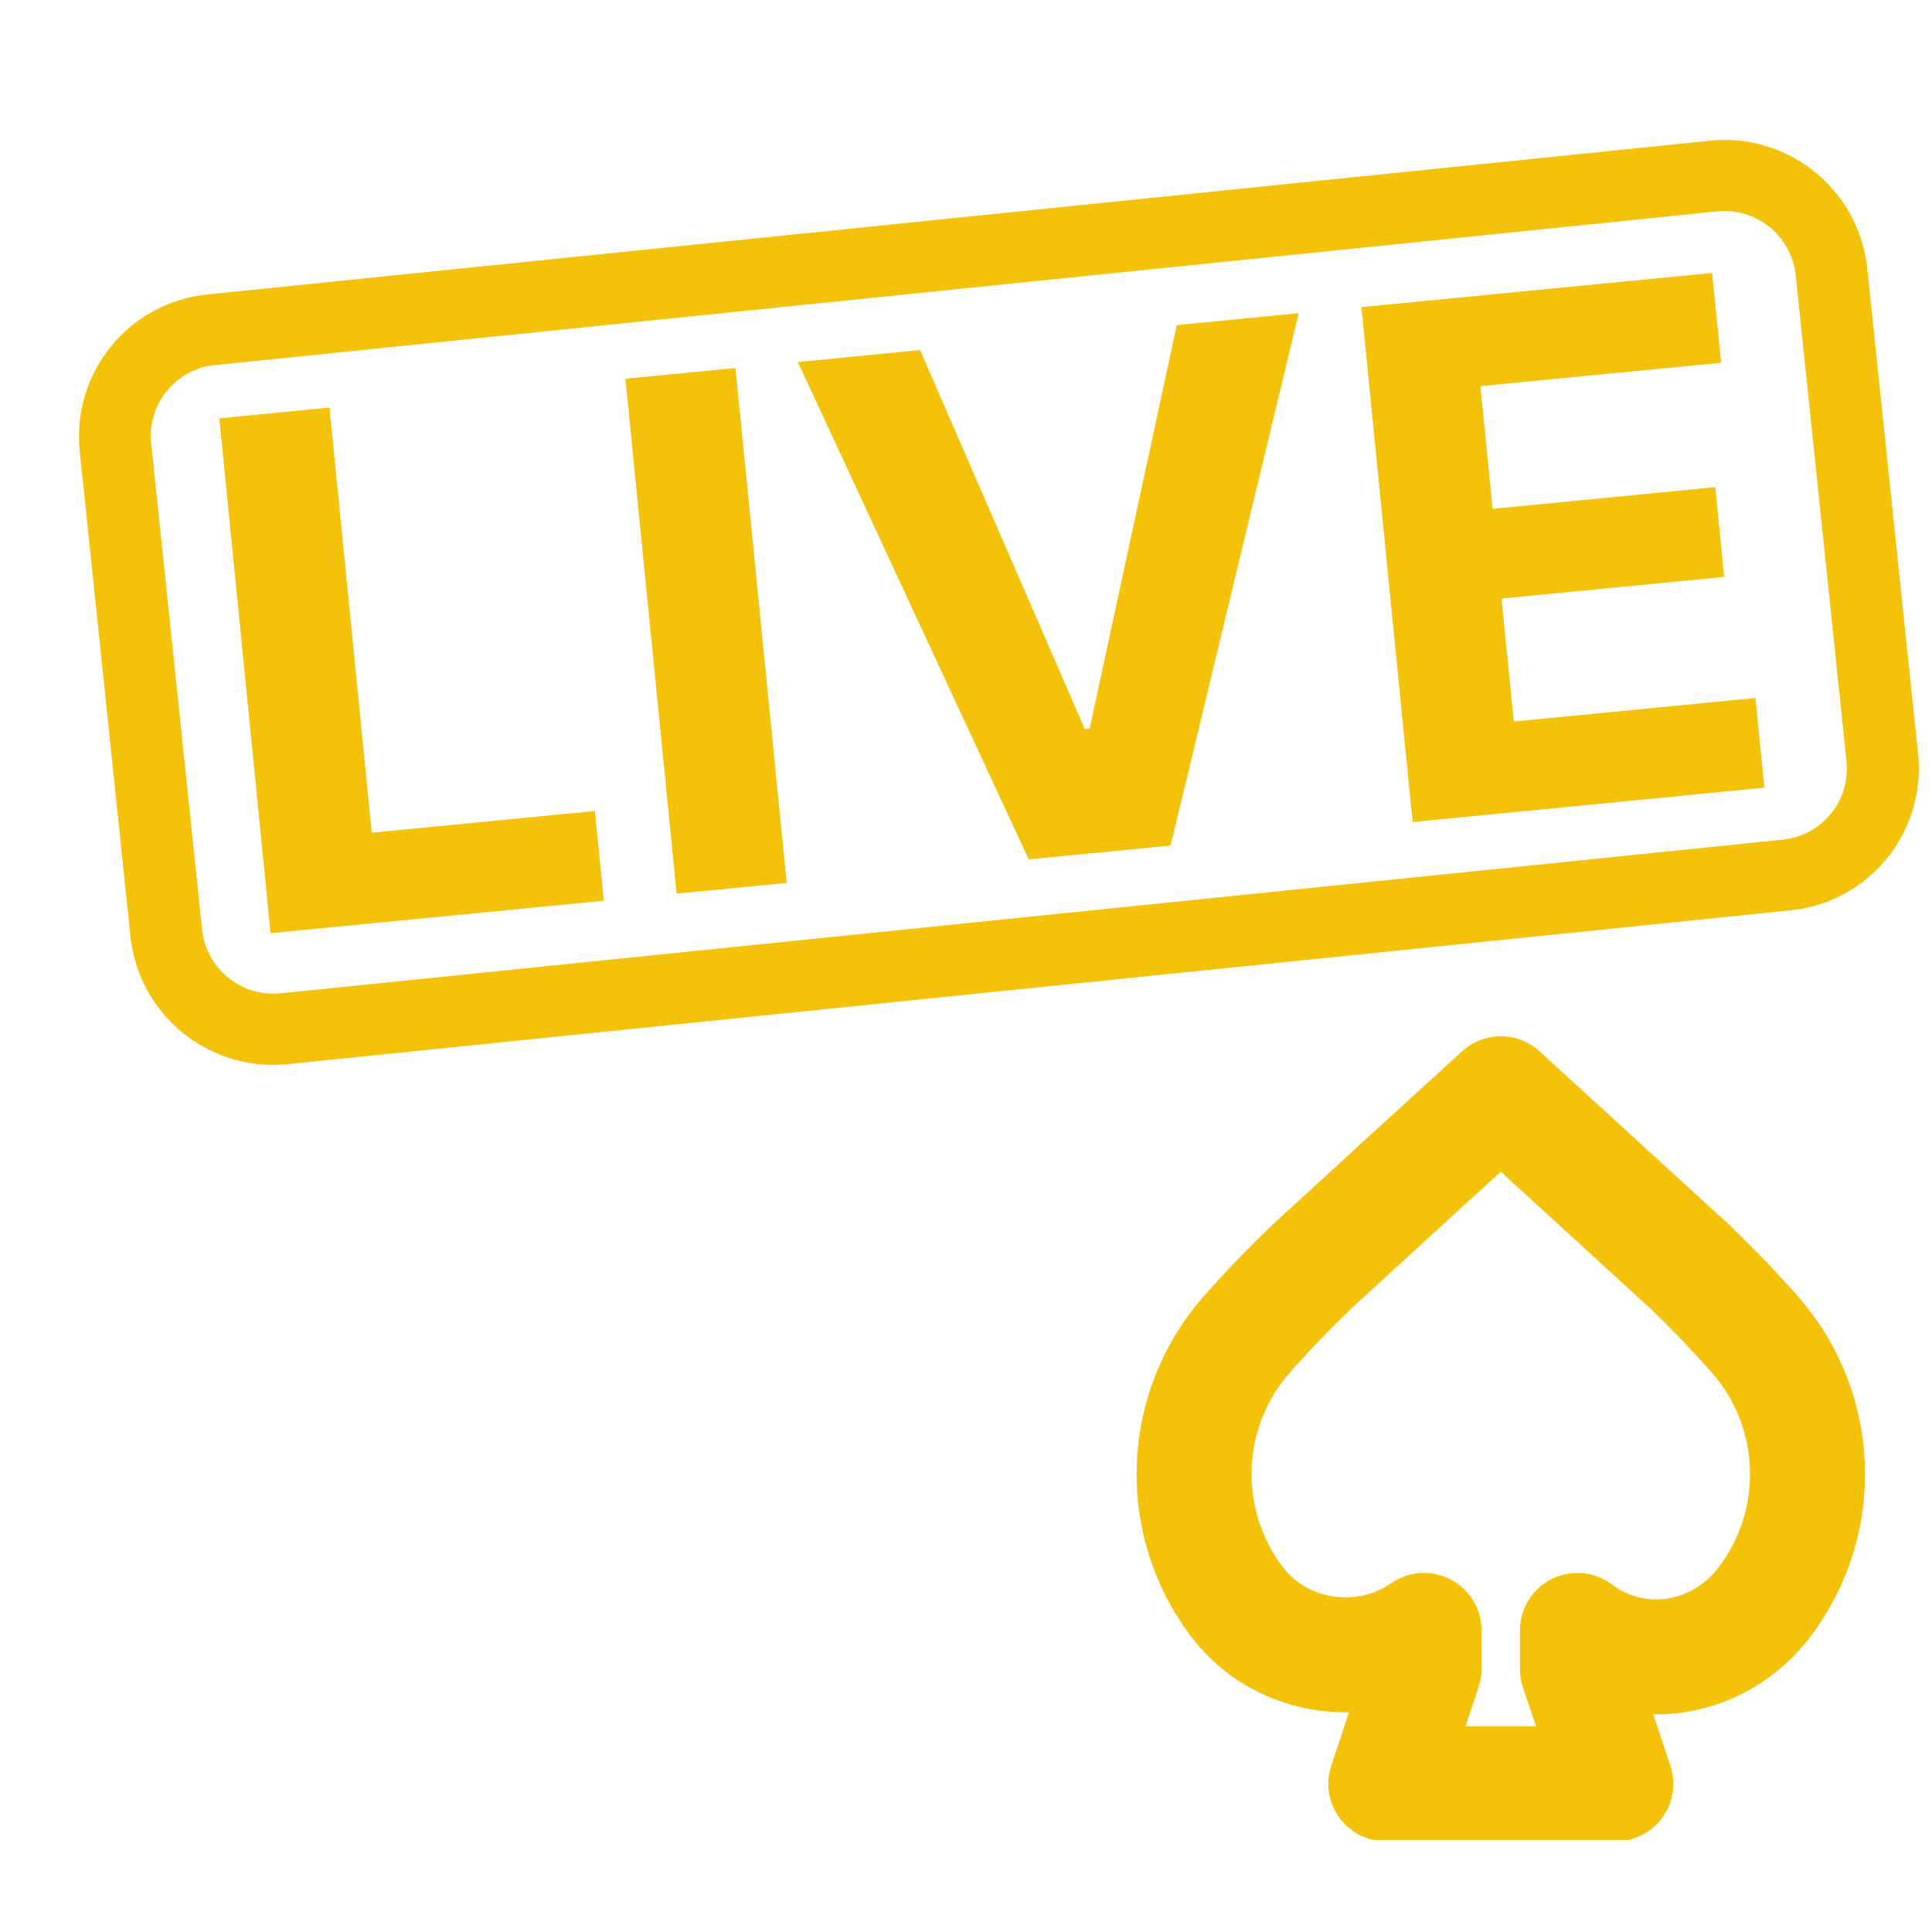
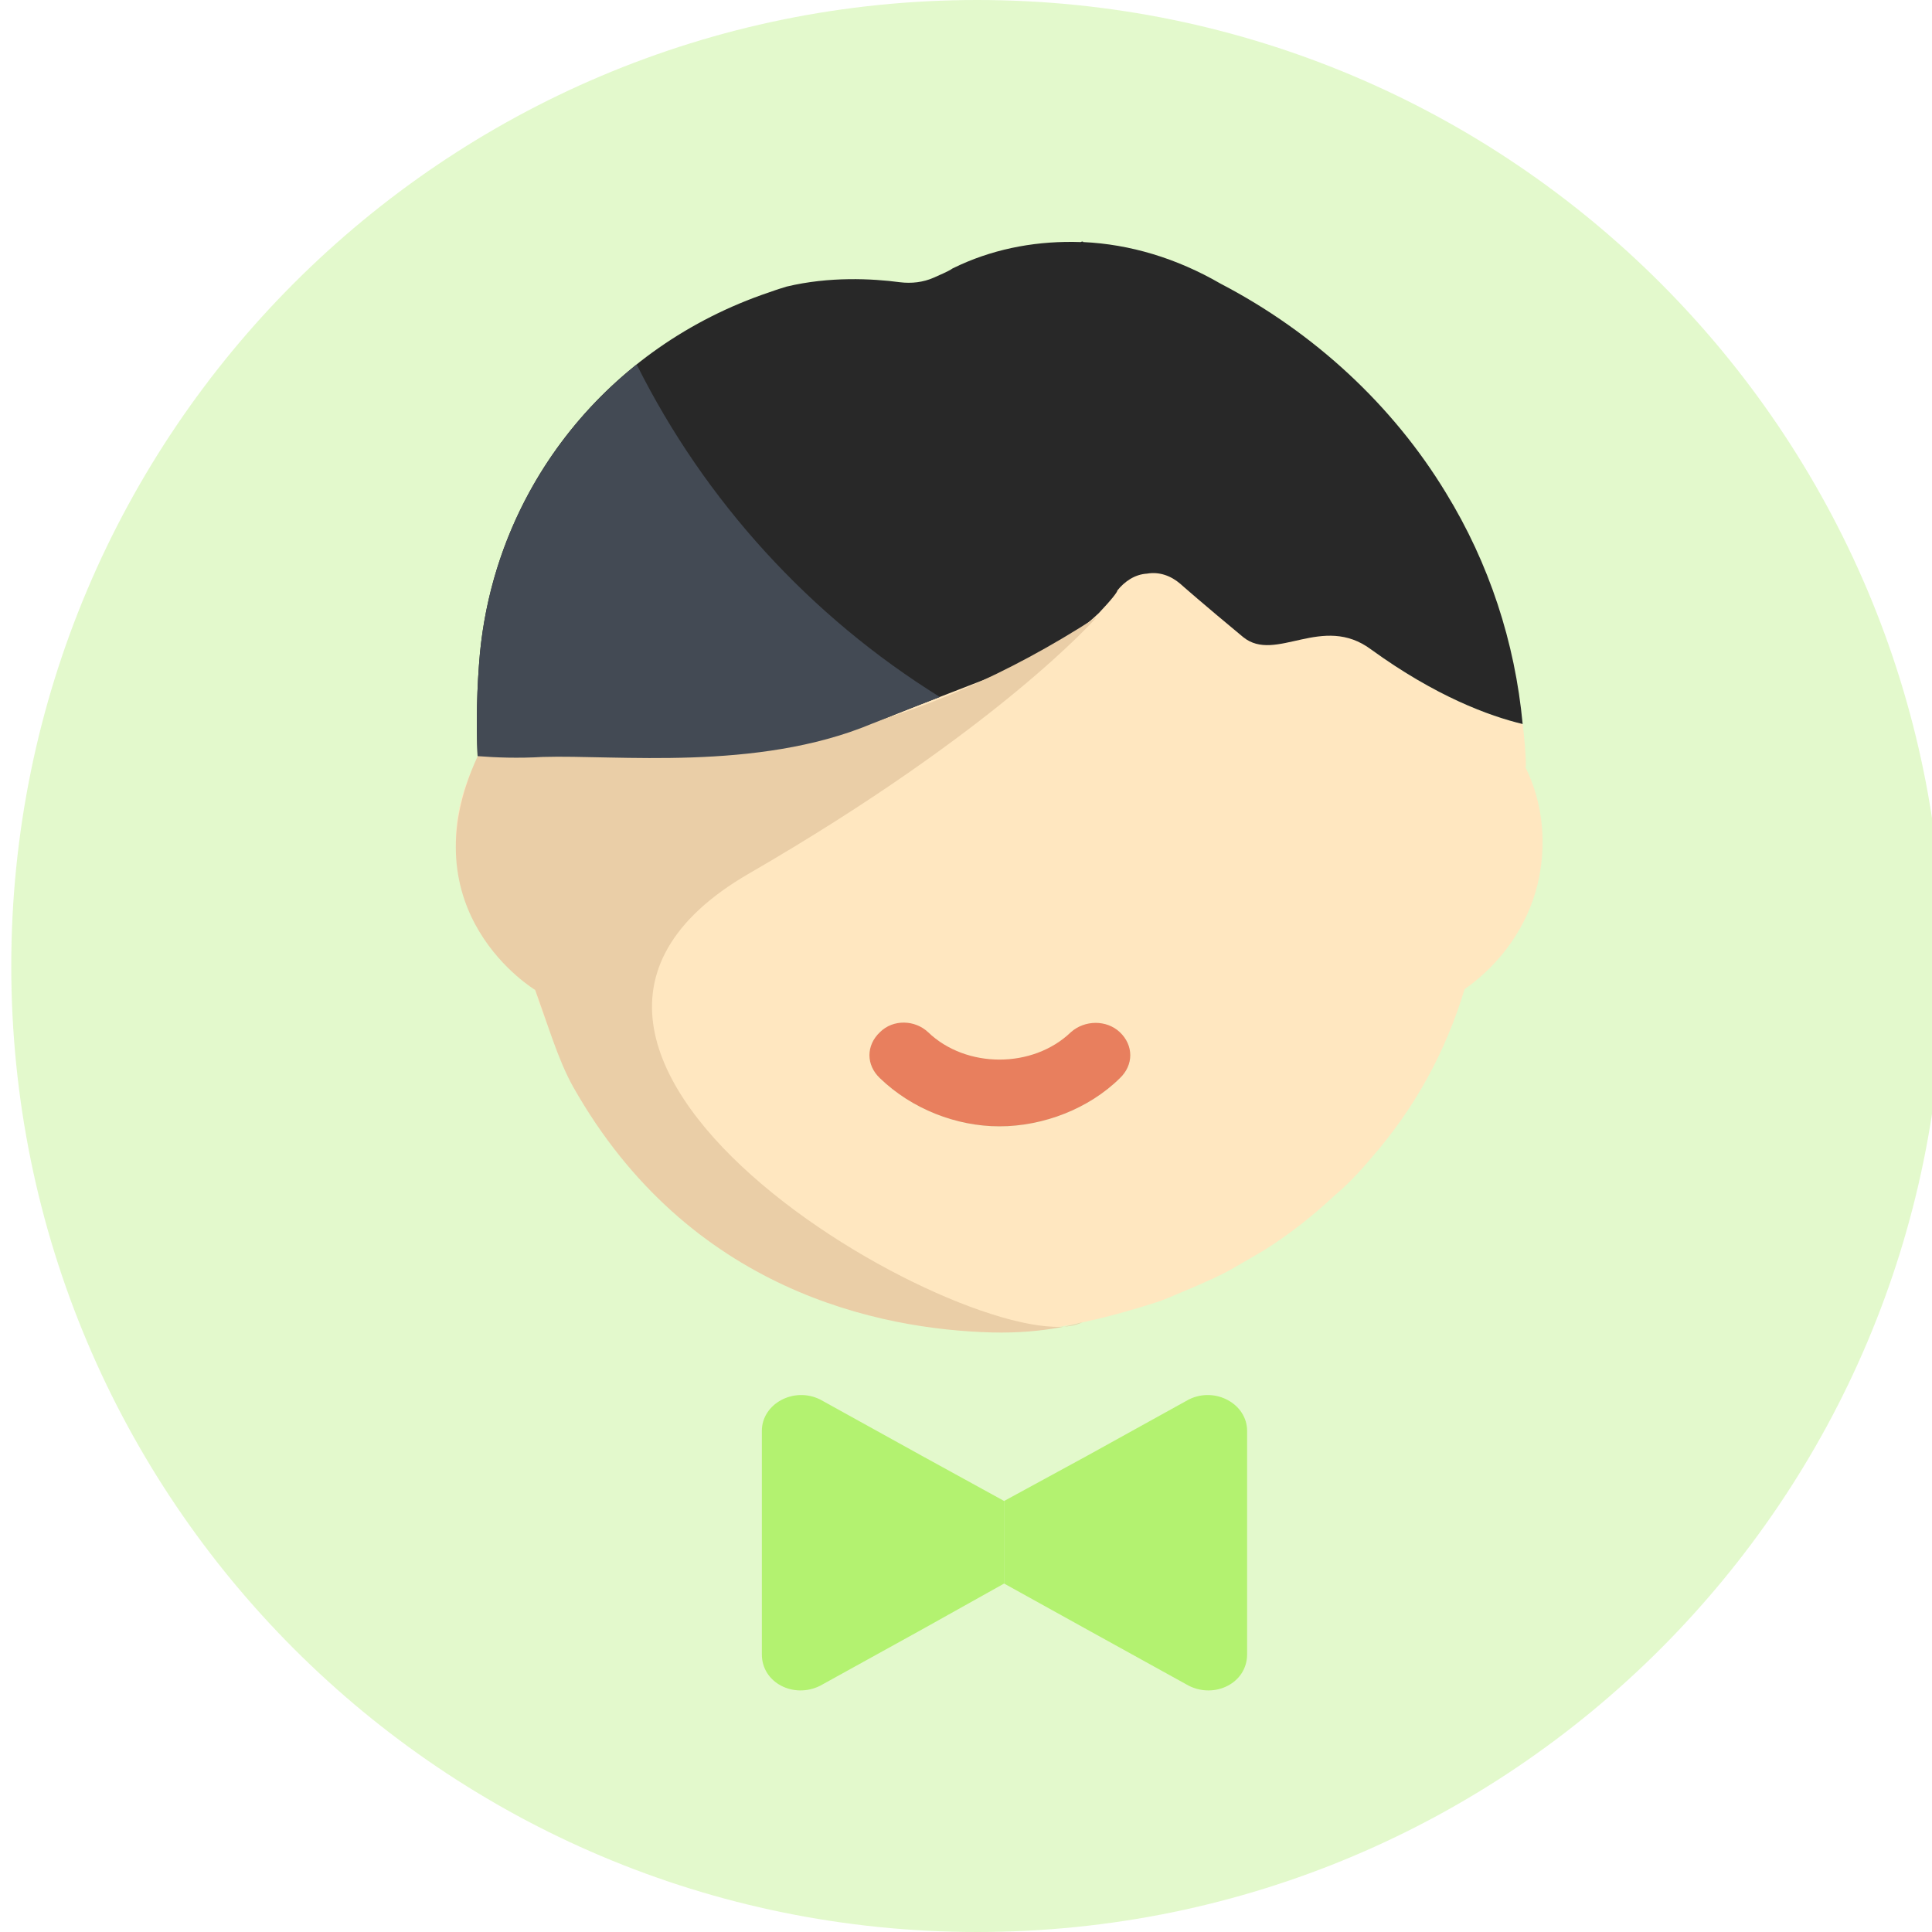
- <svg xmlns="http://www.w3.org/2000/svg" aria-hidden="true" role="img" class="iconify iconify--chaskibet text-theme-secondary h-5 w-5" width="1em" height="1em" viewBox="0 0 21 21">
-   <defs>
-     <clipPath id="iconifyVue2">
-       <path fill="#f5c20a" d="M.857 0h20v20h-20z" />
-     </clipPath>
-   </defs>
-   <g fill="none">
-     <g clip-path="url(#iconifyVue2)">
-       <path fill="#f5c20a" d="M8.551 9.597 7.994 4l-1.196.117.557 5.596zm6.804-.662-.557-5.597 3.812-.371.098.976-2.617.254.133 1.334 2.42-.236.097.976-2.42.235.133 1.337 2.627-.256.097.975zm-3.564-1.011-1.79-4.119-1.329.13 2.51 5.406 1.542-.15 1.393-5.787-1.326.13-.947 4.385zm-8.85 2.219-.557-5.596 1.197-.117.46 4.621 2.425-.236.097.976z" />
-       <path fill="#f5c20a" fill-rule="evenodd" d="M.866 4.896A1.55 1.55 0 0 1 2.26 3.2l16.32-1.67a1.56 1.56 0 0 1 1.715 1.378l.554 5.29a1.55 1.55 0 0 1-1.395 1.698l-16.319 1.67a1.56 1.56 0 0 1-1.716-1.378zm1.474-.928 16.32-1.67a.78.78 0 0 1 .858.689l.553 5.29a.775.775 0 0 1-.697.85l-16.32 1.67a.78.78 0 0 1-.857-.69l-.554-5.29a.775.775 0 0 1 .697-.85" clip-rule="evenodd" />
-       <path stroke="#f5c20a" stroke-linecap="round" stroke-linejoin="round" stroke-width="1.25" d="m16.313 11.889 2.05 1.875q.38.366.709.738a2.3 2.3 0 0 1 .11 2.908c-.492.65-1.39.8-2.036.312v.417l.417 1.25h-2.5l.416-1.25v-.417c-.641.446-1.556.322-2.035-.312a2.3 2.3 0 0 1 .11-2.908q.34-.384.71-.738a627 627 0 0 1 2.049-1.875" />
-     </g>
-   </g>
+ <svg xmlns="http://www.w3.org/2000/svg" width="2rem" height="2rem" viewBox="0 0 24 24" version="1.1" class="sc-bqOBqt PBviZ" fill="none" style="display: block;">
+   <rect x="0.14" width="24" height="24" rx="12" fill="#75E300" fill-opacity="0.2" />
+   <path d="M18.945 9.522H18.955C18.955 9.349 18.935 9.168 18.916 8.995C18.501 8.896 17.836 8.651 17.035 8.07C16.428 7.616 15.878 7.172 15.473 6.845C14.991 6.446 14.701 6.192 14.692 6.183C14.576 6.083 14.431 6.029 14.277 6.056C14.123 6.065 13.997 6.156 13.911 6.265C13.911 6.283 13.843 6.374 13.679 6.546C13.631 6.591 13.583 6.637 13.525 6.682C13.033 7.145 12.04 7.907 10.313 8.605C8.895 9.195 7.661 9.376 6.745 9.404C6.436 9.422 6.166 9.413 5.934 9.395V9.44C5.886 9.522 5.838 9.603 5.809 9.694C5.635 10.139 5.616 10.61 5.751 11.046C5.886 11.536 6.195 11.98 6.648 12.298C6.851 12.951 7.169 13.568 7.593 14.103C7.67 14.212 7.748 14.312 7.834 14.402C7.902 14.502 7.989 14.593 8.095 14.684C8.143 14.738 8.211 14.802 8.268 14.856C8.529 15.11 8.818 15.328 9.127 15.527C9.252 15.6 9.378 15.672 9.503 15.745C9.551 15.772 9.599 15.799 9.648 15.827C9.773 15.89 9.898 15.954 10.024 15.999C10.178 16.072 10.323 16.126 10.487 16.18C10.824 16.298 11.181 16.398 11.538 16.453C11.837 16.507 12.136 16.534 12.435 16.552H12.445C12.58 16.543 12.724 16.534 12.859 16.516C12.946 16.516 13.033 16.498 13.12 16.489C13.563 16.416 13.997 16.298 14.412 16.162C14.557 16.108 14.692 16.044 14.827 15.99C14.991 15.917 15.164 15.845 15.319 15.754C15.444 15.681 15.569 15.609 15.695 15.536C16.013 15.337 16.302 15.11 16.573 14.856C16.736 14.72 16.891 14.557 17.035 14.384C17.576 13.767 17.961 13.06 18.193 12.289C18.656 11.962 18.974 11.499 19.099 10.991C19.215 10.51 19.177 9.984 18.945 9.522ZM10.93 12.824C11.094 12.661 11.364 12.67 11.528 12.824C12.001 13.277 12.83 13.277 13.303 12.824C13.477 12.67 13.747 12.67 13.911 12.824C14.084 12.987 14.084 13.232 13.911 13.395C13.525 13.776 12.956 13.994 12.416 13.994C11.876 13.994 11.326 13.776 10.93 13.395C10.757 13.232 10.757 12.987 10.93 12.824Z" fill="#FFE7C0" />
+   <path d="M15.492 17.775V20.551C15.492 20.905 15.096 21.105 14.768 20.941L13.505 20.243L12.473 19.671V18.646L13.505 18.084L14.768 17.385C15.096 17.222 15.492 17.439 15.492 17.775Z" fill="#B3F270" />
+   <path d="M13.911 12.822C14.084 12.986 14.084 13.23 13.911 13.394C13.525 13.775 12.956 13.992 12.416 13.992C11.876 13.992 11.326 13.775 10.931 13.394C10.757 13.23 10.757 12.986 10.931 12.822C11.095 12.659 11.365 12.668 11.529 12.822C12.001 13.276 12.831 13.276 13.303 12.822C13.477 12.668 13.747 12.668 13.911 12.822Z" fill="#E87F5E" />
+   <path d="M17.96 6.119C17.304 5.039 16.33 4.132 15.163 3.524C14.614 3.206 14.035 3.034 13.456 3.007C13.456 2.998 13.437 2.998 13.427 3.007C12.906 2.989 12.395 3.079 11.932 3.288L11.836 3.333C11.768 3.379 11.672 3.415 11.595 3.451C11.469 3.506 11.325 3.524 11.18 3.506C10.833 3.46 10.302 3.433 9.772 3.56L9.685 3.587C9.685 3.587 9.598 3.615 9.55 3.633C7.563 4.304 6.165 6.037 5.962 8.114C5.924 8.541 5.914 8.976 5.933 9.394C6.165 9.412 6.435 9.421 6.744 9.403C7.66 9.375 9.405 9.584 10.823 8.994C12.549 8.296 13.004 8.214 13.496 7.752C13.553 7.706 13.602 7.661 13.65 7.616C13.814 7.443 13.881 7.353 13.881 7.334C13.968 7.226 14.094 7.135 14.248 7.126C14.402 7.099 14.547 7.153 14.663 7.253C14.672 7.262 14.962 7.516 15.444 7.915C15.849 8.242 16.427 7.615 17.034 8.069C17.835 8.65 18.5 8.895 18.915 8.994C18.819 7.978 18.5 6.998 17.96 6.119Z" fill="#282828" />
+   <path d="M12.474 18.646V19.671L11.451 20.243L10.188 20.941C9.86 21.105 9.464 20.905 9.464 20.551V17.775C9.464 17.439 9.86 17.222 10.188 17.385L11.451 18.084L12.474 18.646Z" fill="#B3F270" />
+   <path d="M13.614 7.677C13.614 7.677 12.406 9.058 9.3 10.854C5.346 13.149 12.329 17.005 13.447 16.424C13.447 16.424 13.004 16.57 12.319 16.552C10.94 16.515 8.558 16.044 7.121 13.503C6.928 13.159 6.802 12.714 6.648 12.297C6.648 12.297 5.037 11.335 5.934 9.394C5.82 8.723 9.145 10.559 13.605 7.677H13.614Z" fill="#EACEA7" />
+   <path d="M7.909 4.528C8.759 6.229 10.068 7.66 11.675 8.658C11.43 8.753 11.149 8.862 10.822 8.994C9.404 9.584 7.659 9.375 6.743 9.403C6.435 9.421 6.165 9.411 5.933 9.393C5.914 8.976 5.923 8.541 5.962 8.114C6.102 6.673 6.82 5.398 7.909 4.528Z" fill="#434A54" />
</svg>
